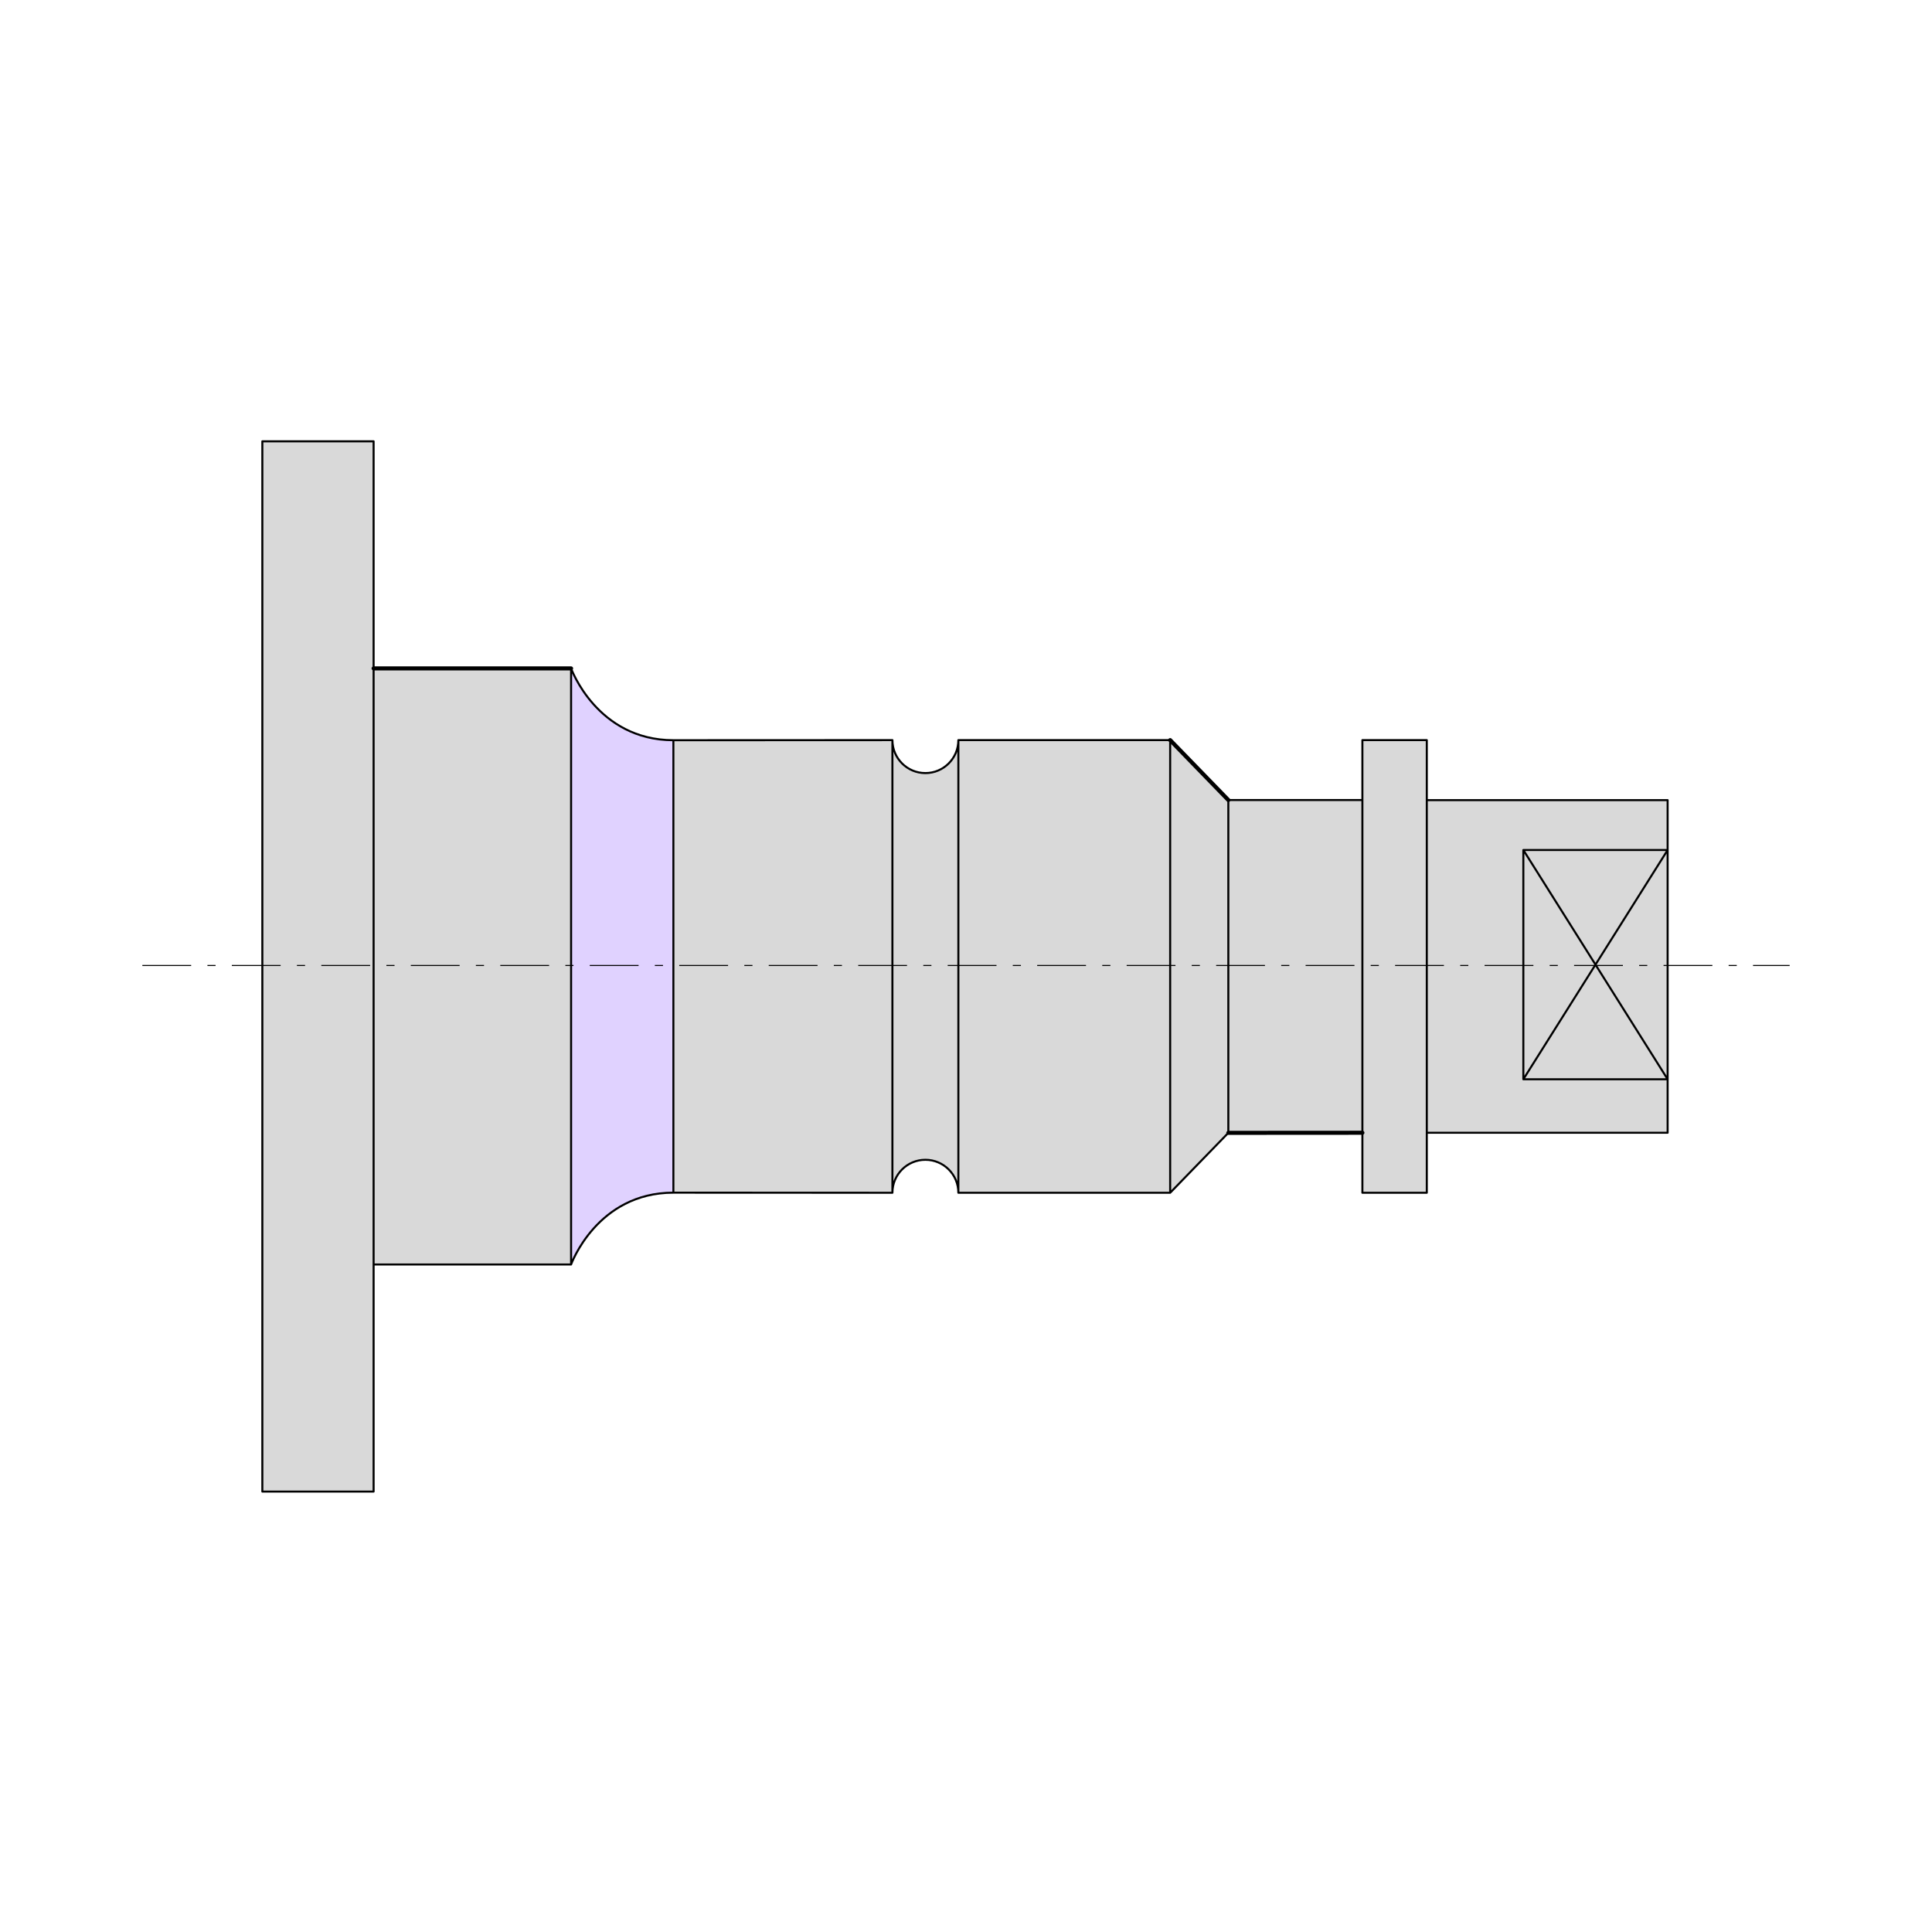
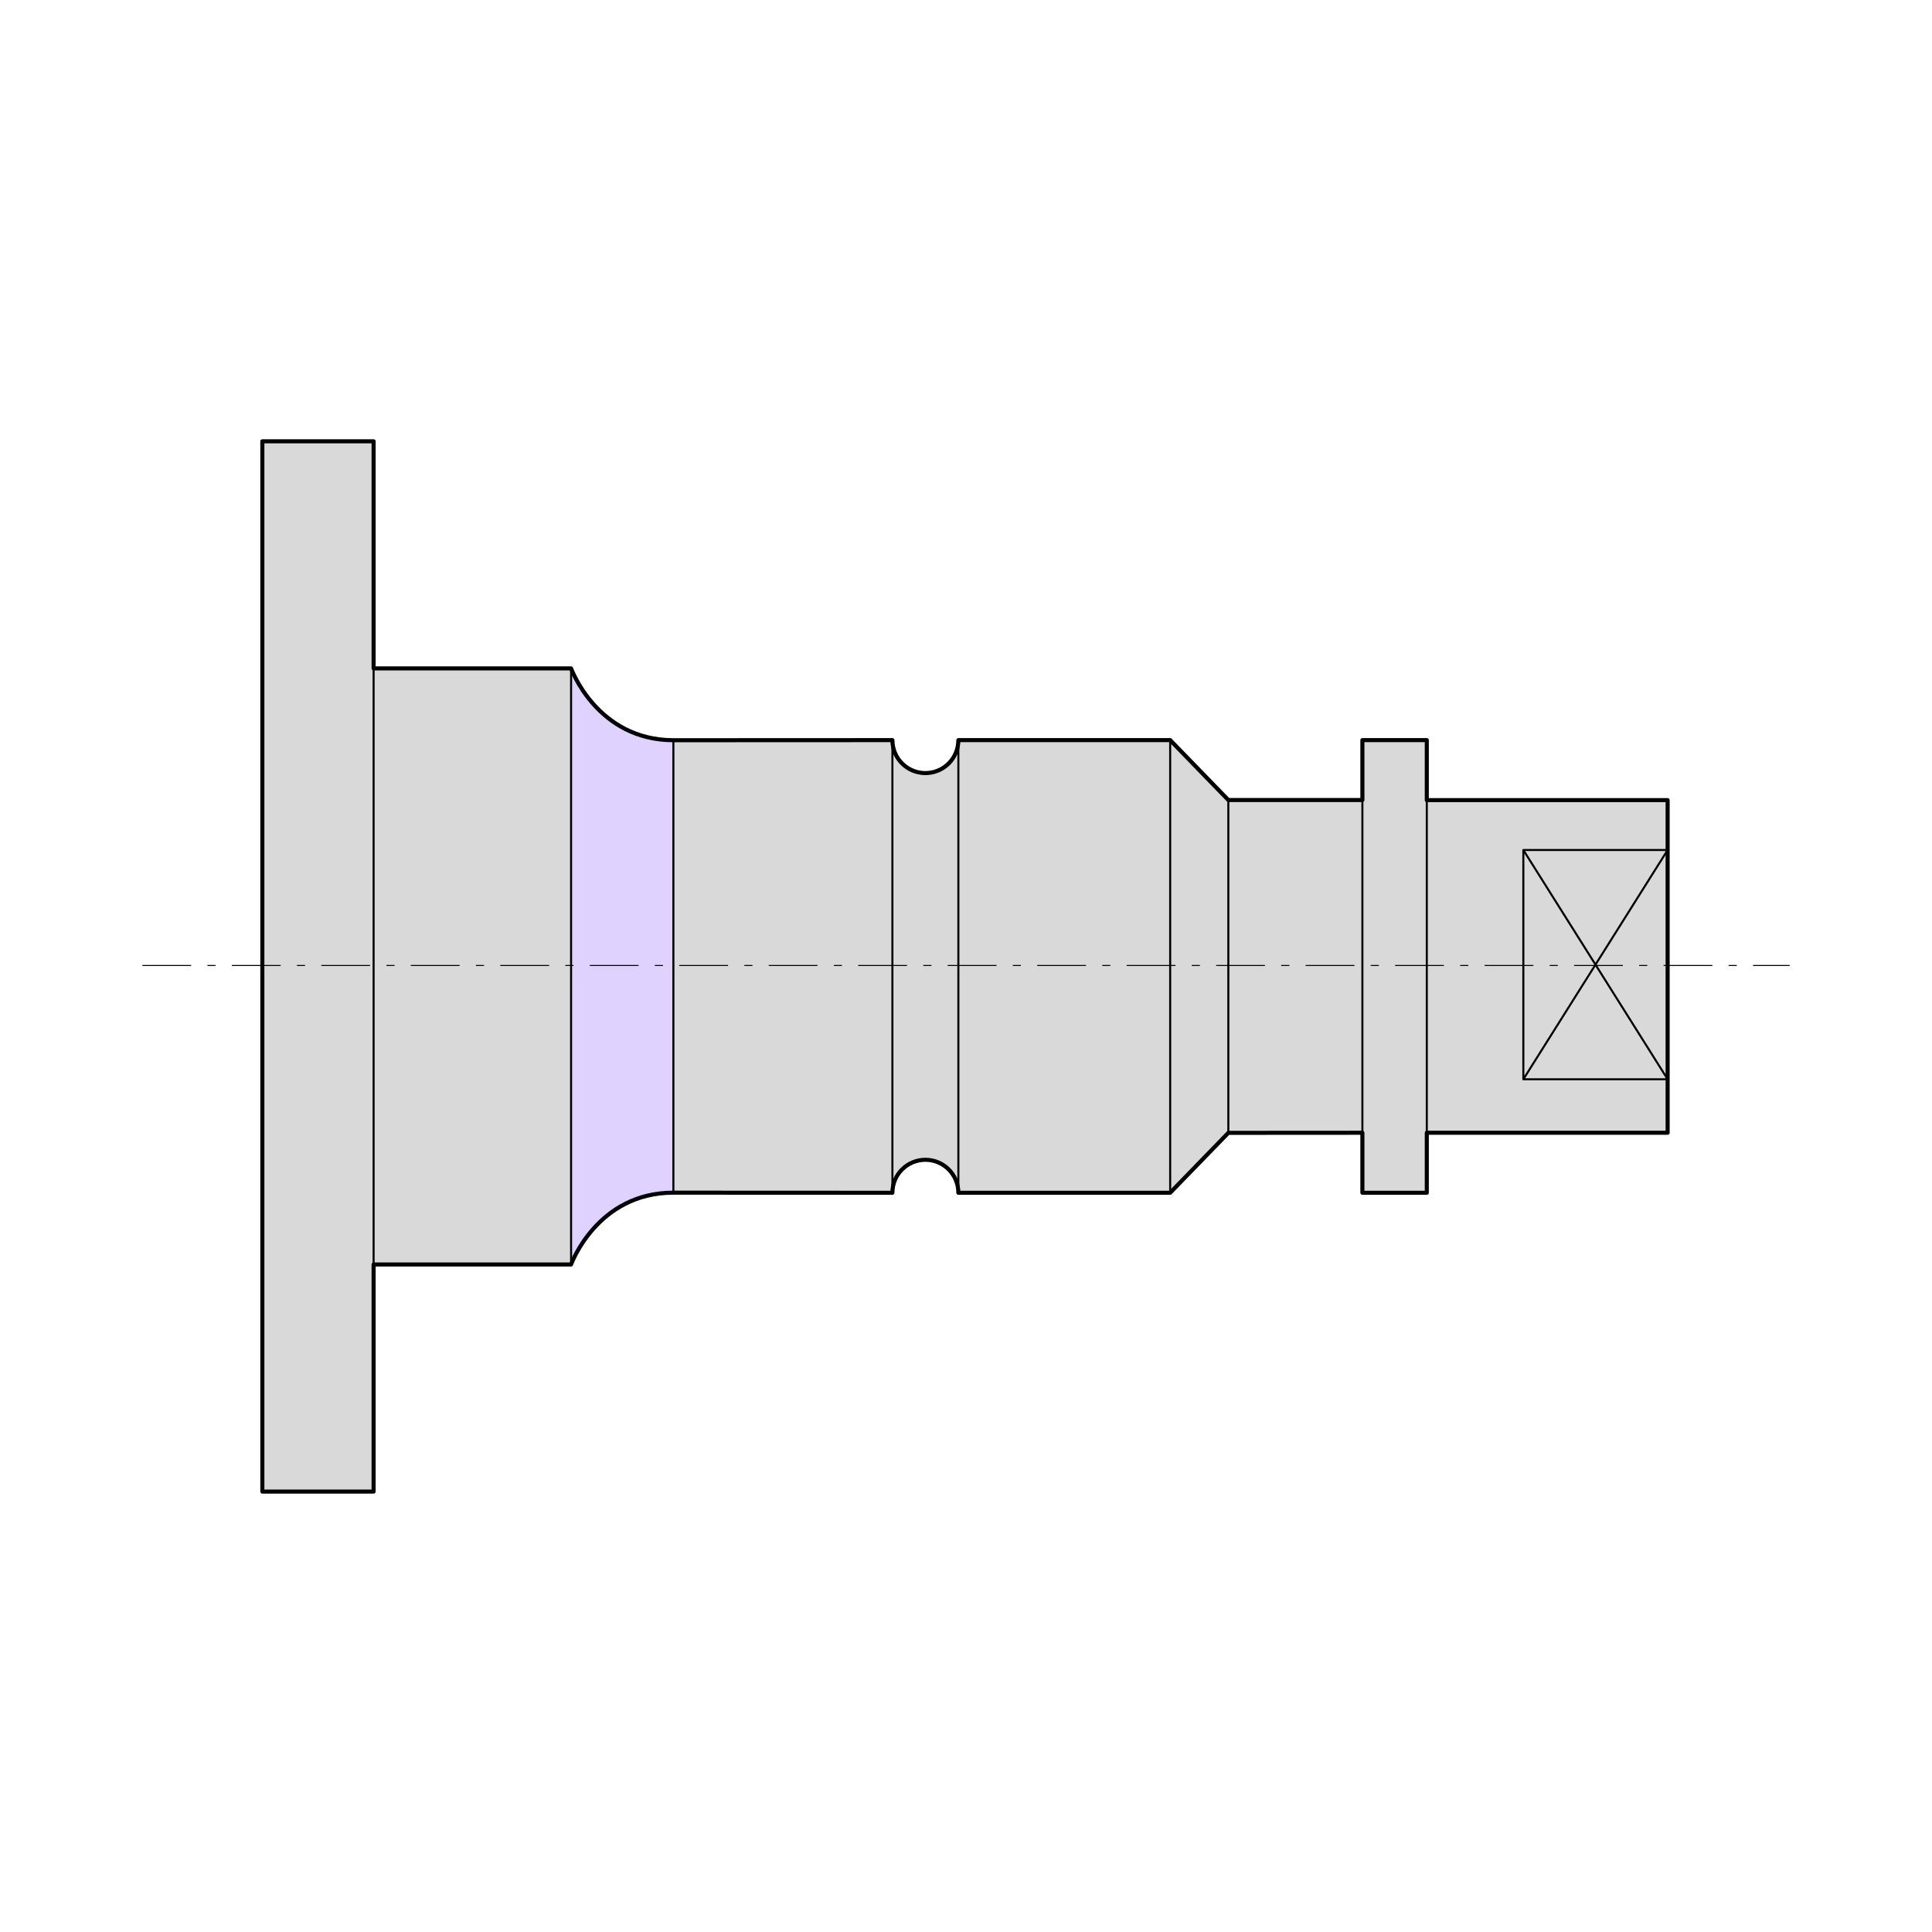
<svg xmlns="http://www.w3.org/2000/svg" width="950" height="950" viewBox="0 0 950 950" fill="none">
  <rect width="950" height="950" fill="white" />
  <path d="M183.709 217H129V733.433H183.709V621.763V328.67V217Z" fill="#D9D9D9" />
  <path d="M280.816 621.763V328.67H183.709V621.763H280.816Z" fill="#D9D9D9" />
  <path d="M438.812 363.93V586.504C438.814 577.551 446.067 570.295 455.02 570.29C463.978 570.285 471.243 577.546 471.245 586.504V363.929C471.241 372.886 463.977 380.145 455.02 380.14C446.068 380.135 438.815 372.882 438.812 363.93Z" fill="#D9D9D9" />
  <path d="M471.245 586.504H575.394V363.929H471.245V586.504Z" fill="#D9D9D9" />
  <path d="M575.394 586.504L603.994 557.041V393.392L575.394 363.929V586.504Z" fill="#D9D9D9" />
  <path d="M603.994 393.392V557.041L669.913 557V393.392H603.994Z" fill="#D9D9D9" />
  <path d="M701.58 363.929H669.913V393.392V557V586.504H701.58V556.993V393.44V363.929Z" fill="#D9D9D9" />
  <path d="M701.58 556.993H820.005V530.692H749.055V417.968H820.005V393.44H701.58V556.993Z" fill="#D9D9D9" />
  <path d="M749.055 530.692H820.005V417.968H749.055V530.692Z" fill="#D9D9D9" />
  <path d="M280.816 328.67V621.763C280.816 621.763 293.5 586.456 331.118 586.456V363.977C293.5 363.93 280.816 328.67 280.816 328.67Z" fill="#E0D2FF" />
  <path d="M331.118 586.456L438.812 586.504V363.93L331.118 363.977V586.456Z" fill="#D9D9D9" />
  <path d="M280.816 621.763V328.67M280.816 621.763H183.709M280.816 621.763C280.816 621.763 293.5 586.456 331.118 586.456M331.118 586.456L438.812 586.504M331.118 586.456V363.977M438.812 586.504V363.93M438.812 586.504C438.814 577.551 446.067 570.295 455.02 570.29C463.978 570.285 471.243 577.546 471.245 586.504M438.812 363.93L331.118 363.977M438.812 363.93C438.815 372.882 446.068 380.135 455.02 380.14C463.977 380.145 471.241 372.886 471.245 363.929M331.118 363.977C293.5 363.93 280.816 328.67 280.816 328.67M280.816 328.67H183.709M183.709 621.763V733.433H129V217H183.709V328.67M183.709 621.763V328.67M471.245 586.504H575.394M471.245 586.504V363.929M471.245 363.929H575.394M575.394 586.504L603.994 557.041M575.394 586.504V363.929M575.394 363.929L603.994 393.392M603.994 557.041V393.392M603.994 557.041L669.913 557M603.994 393.392H669.913M669.913 393.392V557M669.913 393.392V363.929H701.58V393.44M669.913 557V586.504H701.58V556.993M701.58 556.993H820.005V530.692M701.58 556.993V393.44M820.005 530.692H749.055M820.005 530.692V417.968M820.005 530.692L749.055 417.968M749.055 530.692V417.968M749.055 530.692L820.005 417.968M749.055 417.968H820.005M820.005 417.968V393.44H701.58" stroke="black" stroke-linecap="round" stroke-linejoin="round" />
-   <path fill-rule="evenodd" clip-rule="evenodd" d="M183.709 328.67H280.816Z" stroke="black" stroke-width="2" stroke-linecap="round" stroke-linejoin="round" />
-   <path fill-rule="evenodd" clip-rule="evenodd" d="M603.994 393.392L575.394 363.929Z" stroke="black" stroke-width="2" stroke-linecap="round" stroke-linejoin="round" />
-   <path fill-rule="evenodd" clip-rule="evenodd" d="M603.994 557.041L669.913 557Z" stroke="black" stroke-width="2" stroke-linecap="round" stroke-linejoin="round" />
+   <path d="M183.709 217H129V733.433H183.709V621.763H280.816C280.816 621.763 293.5 586.456 331.118 586.456L438.812 586.504C438.814 577.551 446.067 570.295 455.02 570.29C463.978 570.285 471.243 577.546 471.245 586.504H575.394L603.994 557.041L669.913 557V586.504H701.58V556.993H820.005V530.692V417.968V393.44H701.58V363.929H669.913V393.392H603.994L575.394 363.929H471.245C471.241 372.886 463.977 380.145 455.02 380.14C446.068 380.135 438.815 372.882 438.812 363.93L331.118 363.977C293.5 363.93 280.816 328.67 280.816 328.67H183.709V217Z" stroke="black" stroke-width="2" stroke-linecap="round" stroke-linejoin="round" />
  <line x1="70" y1="474.75" x2="880" y2="474.75" stroke="black" stroke-width="0.5" stroke-dasharray="24 8 4 8" />
</svg>
